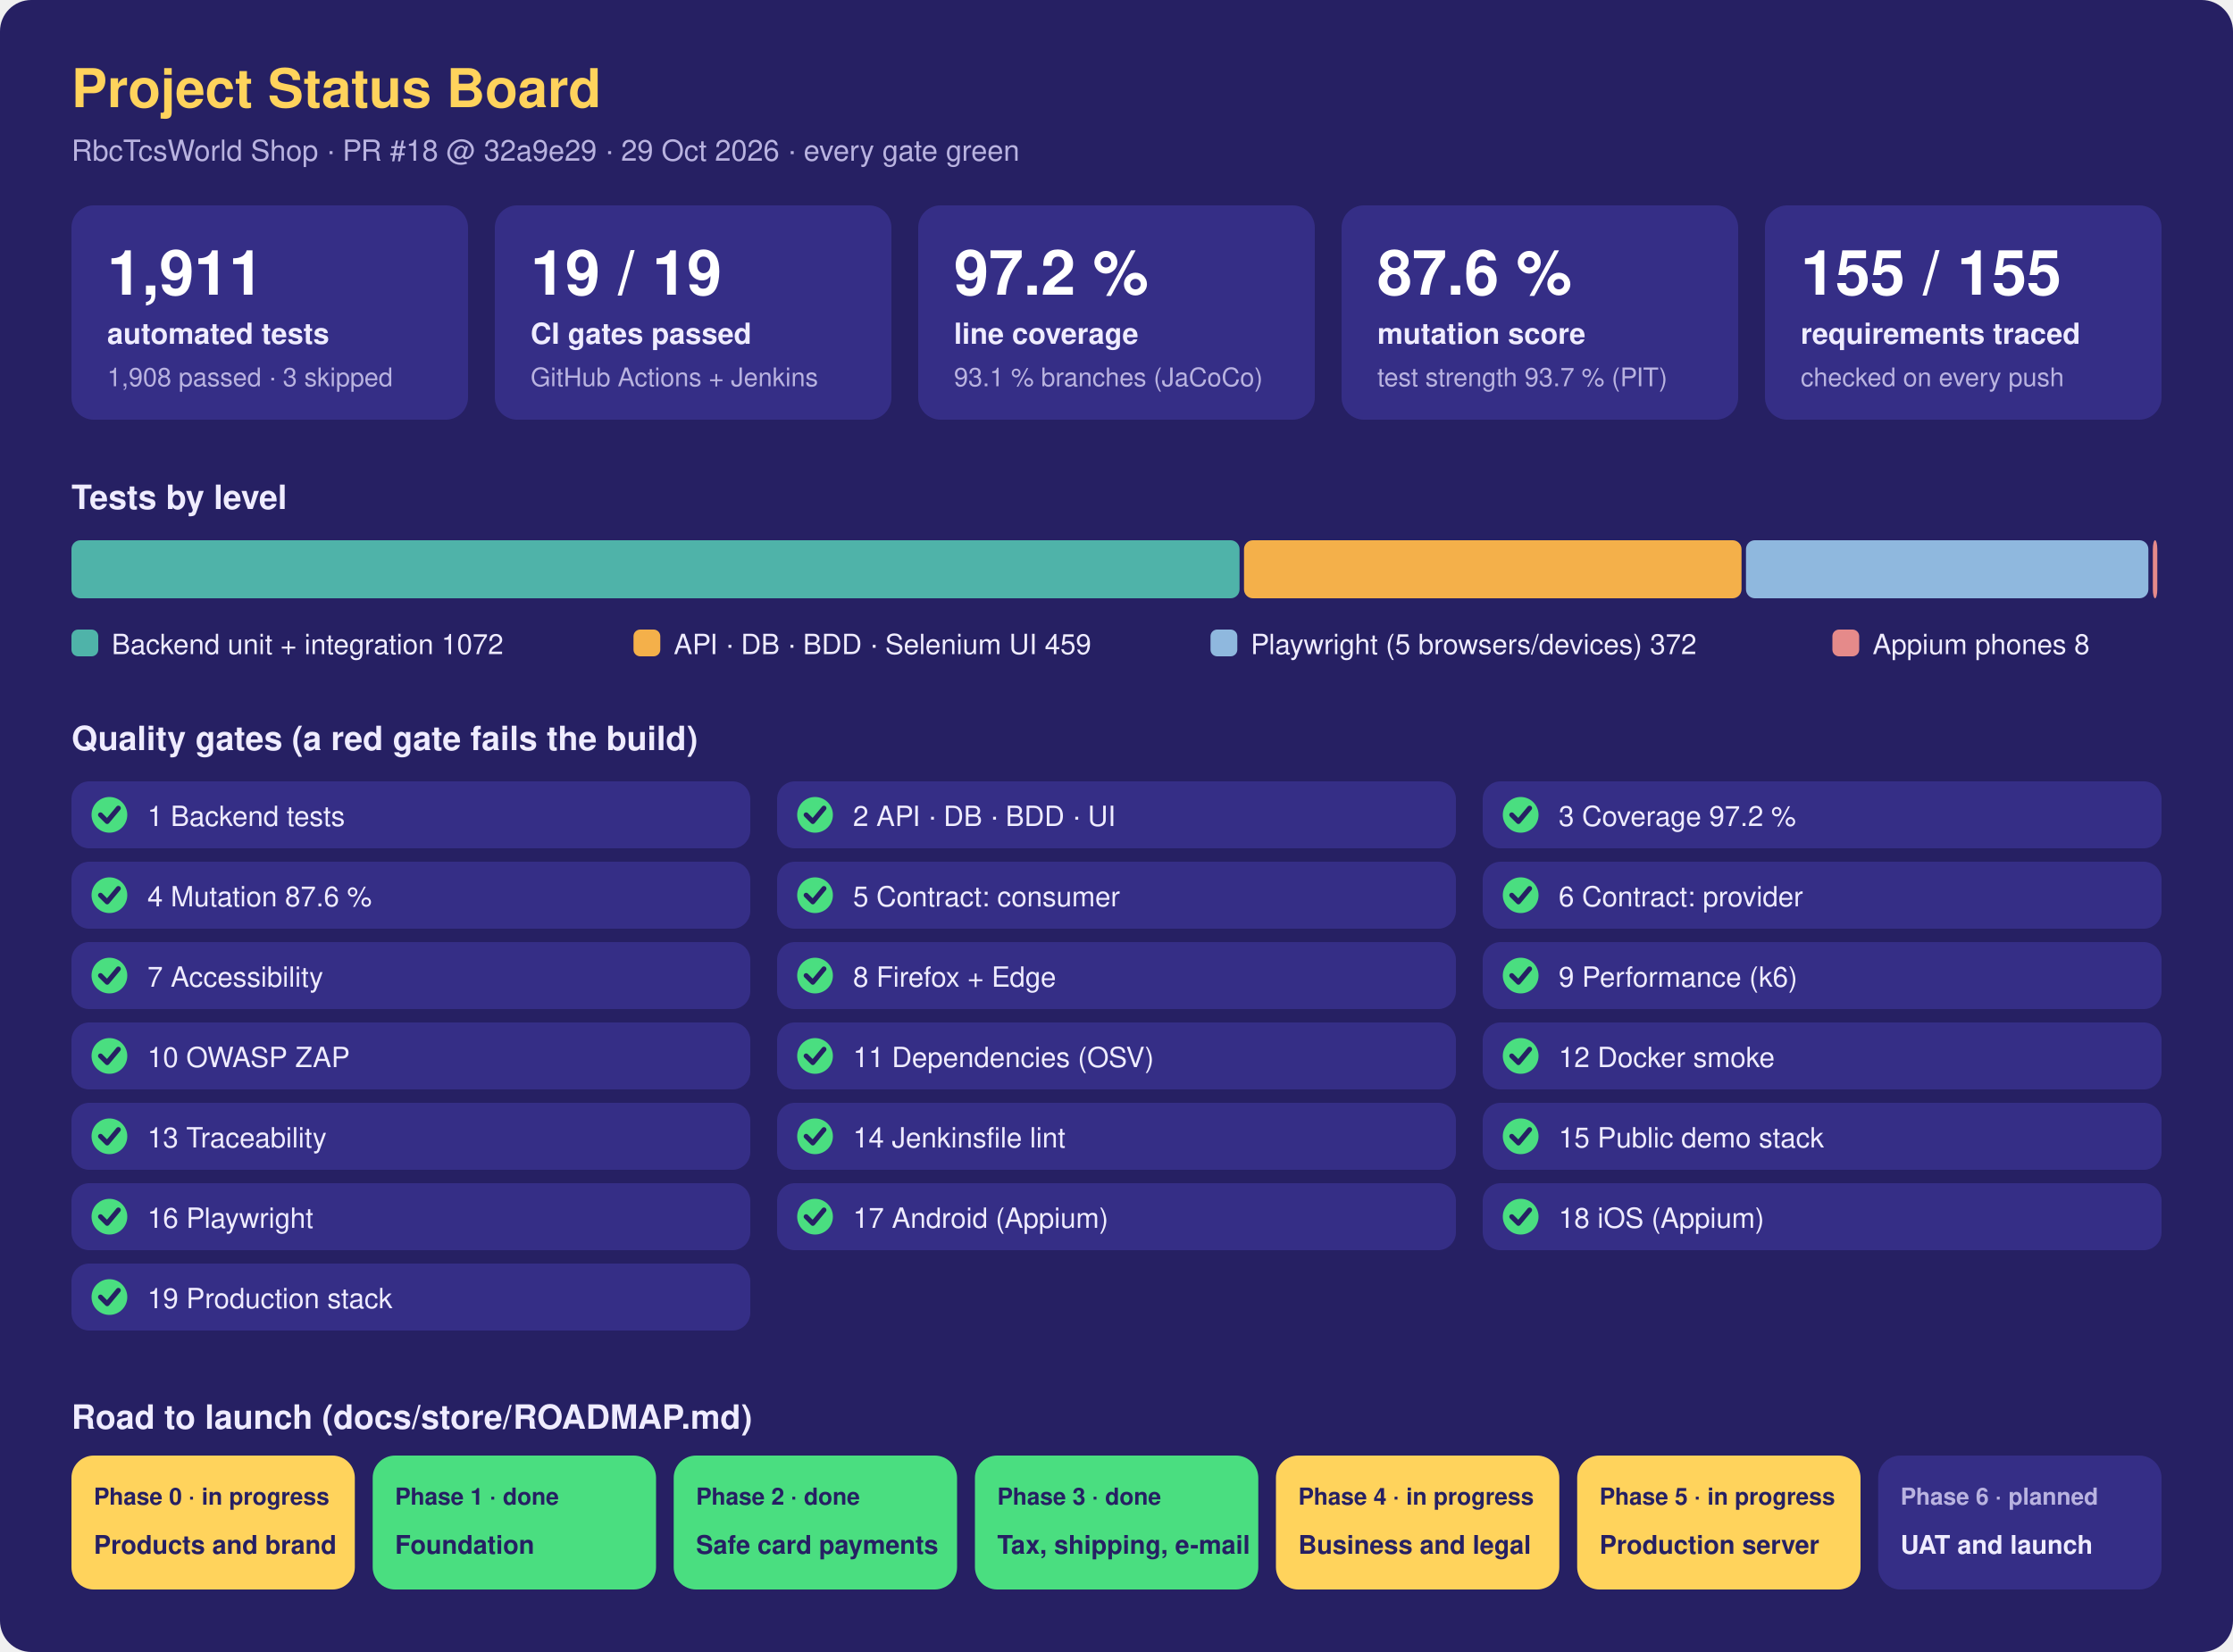
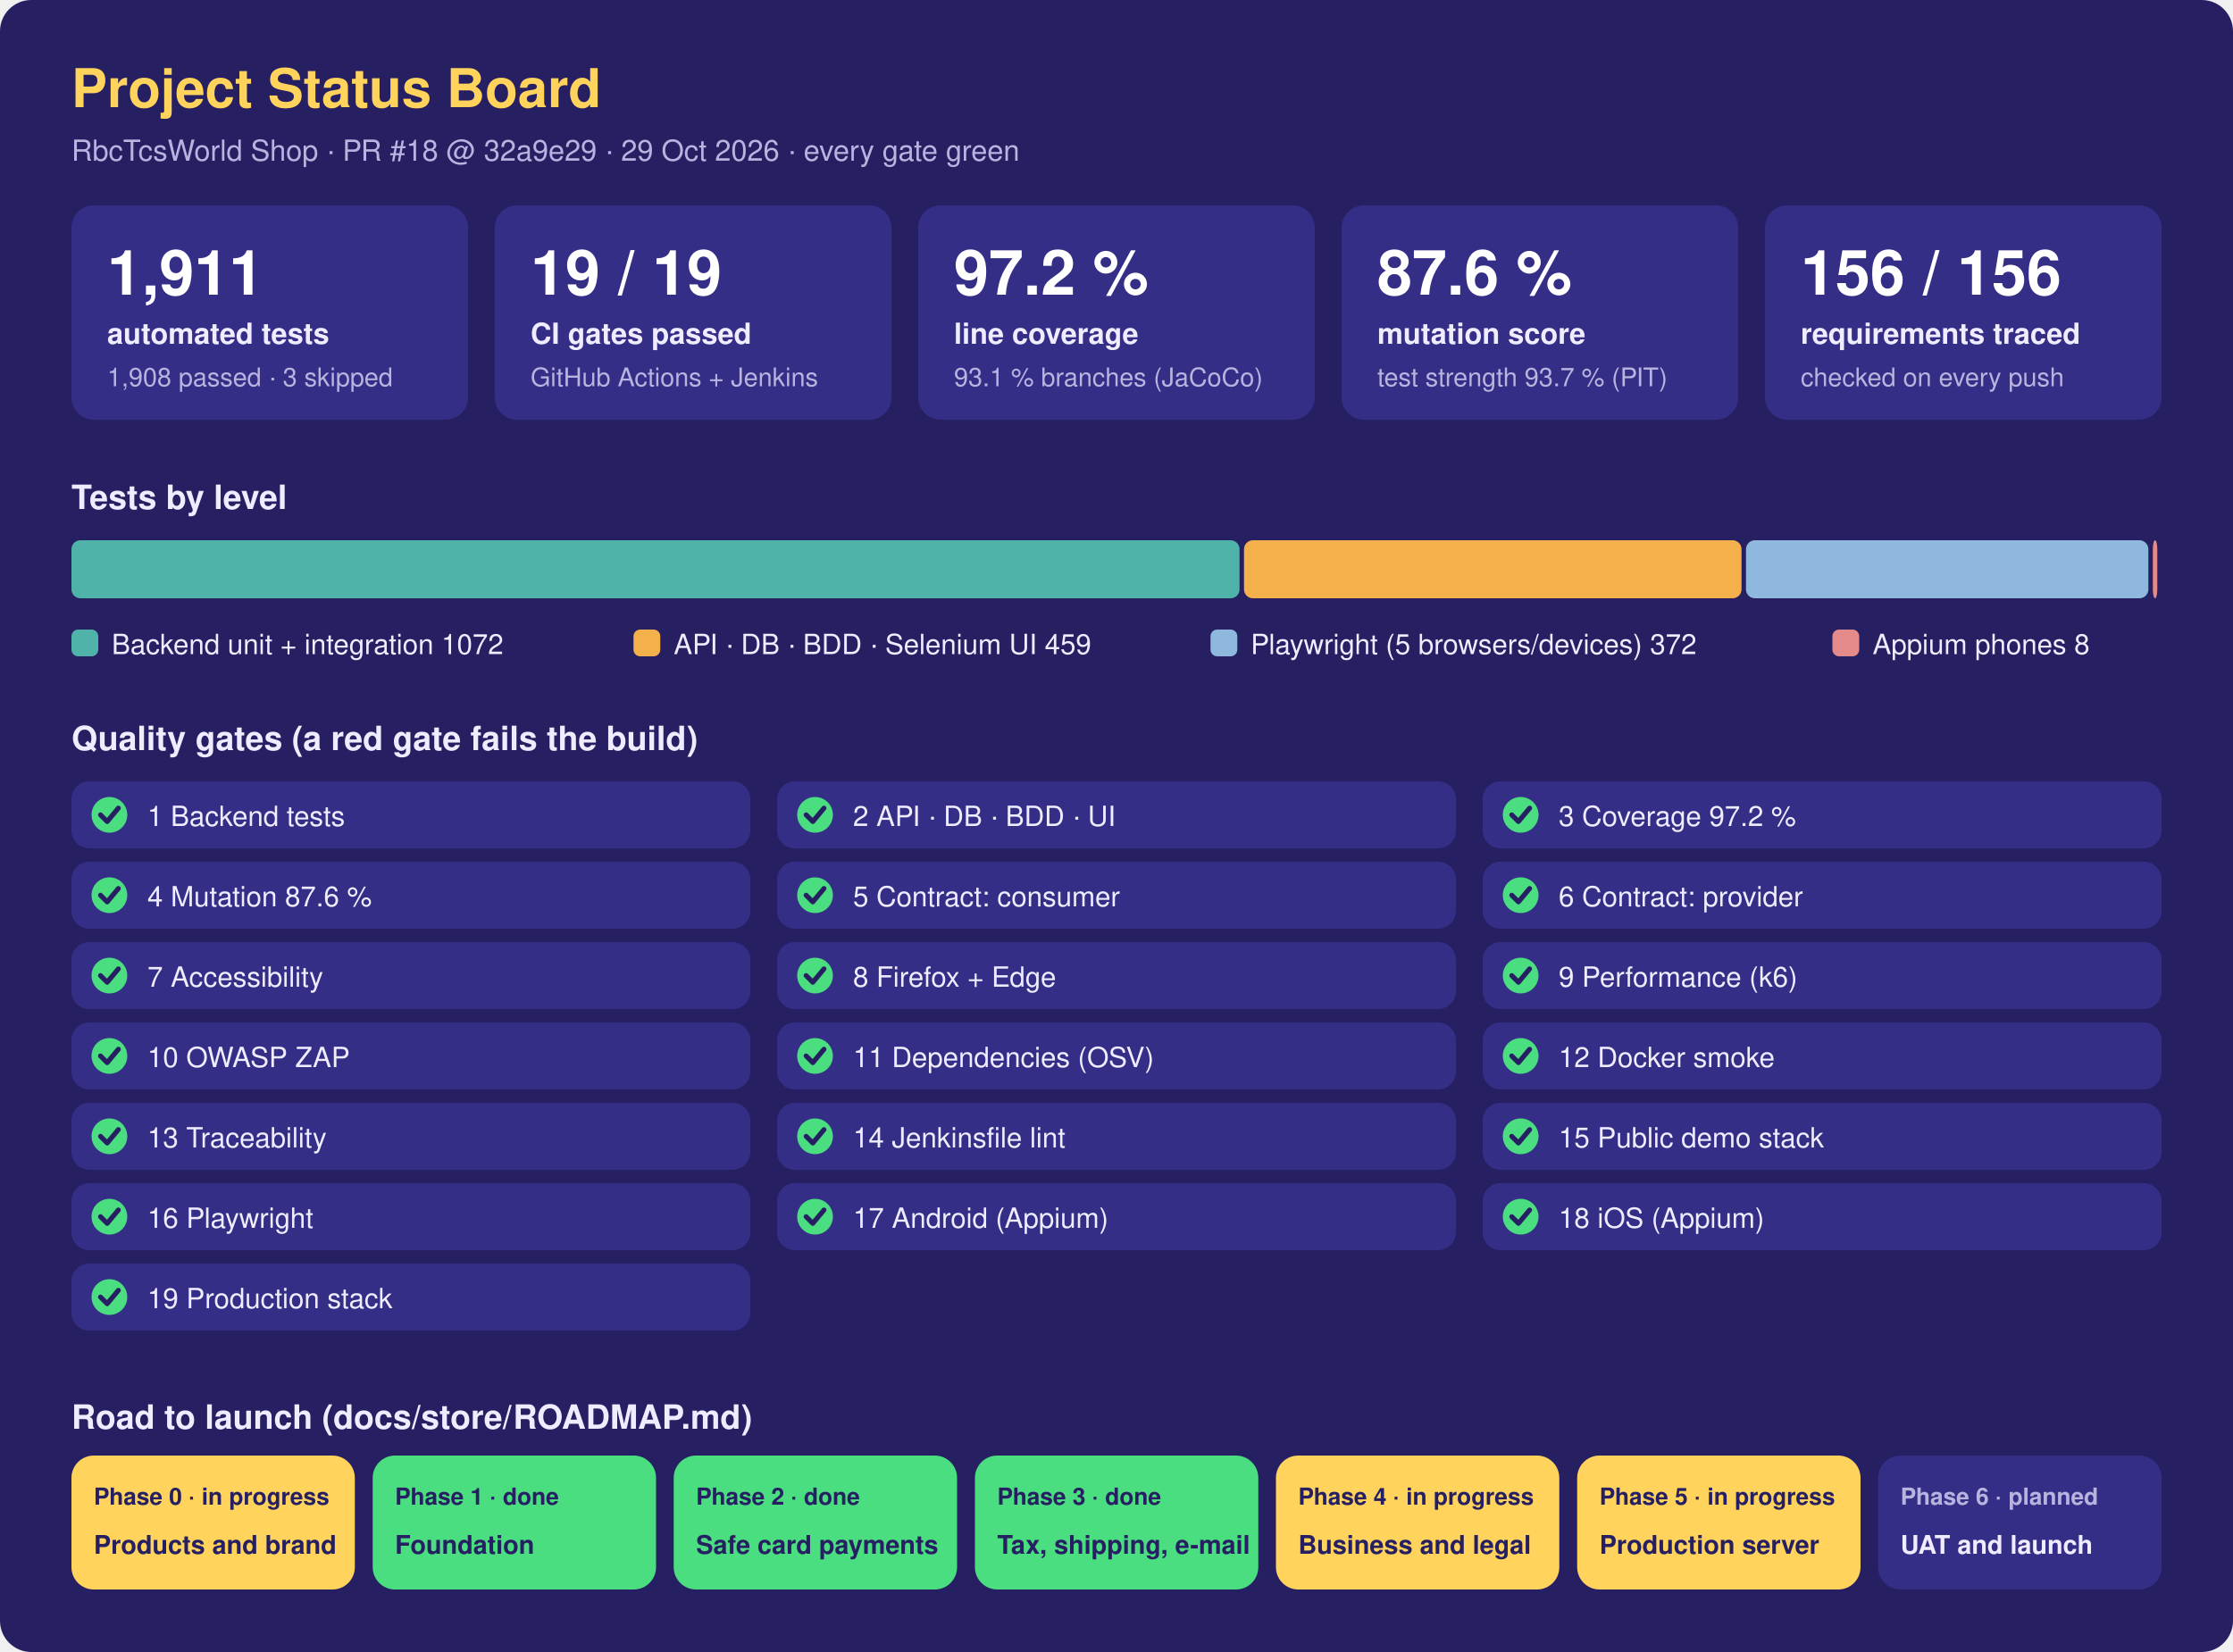
- <svg xmlns="http://www.w3.org/2000/svg" width="1000" height="740" viewBox="0 0 1000 740" role="img" aria-label="Project status board: 1911 automated tests, 1908 passed and 3 skipped by design; 19 of 19 CI gates passed; 97.2 percent line coverage; 87.6 percent mutation score; 155 of 155 requirements traced; road to launch: phase 1 foundation done, phase 0 products in progress, phases 2 and 3 (safe card payments; tax, shipping and e-mail) done, phase 4 business and legal in progress, phase 5 production server built.">
+ <svg xmlns="http://www.w3.org/2000/svg" width="1000" height="740" viewBox="0 0 1000 740" role="img" aria-label="Project status board: 1911 automated tests, 1908 passed and 3 skipped by design; 19 of 19 CI gates passed; 97.2 percent line coverage; 87.6 percent mutation score; 156 of 156 requirements traced; road to launch: phase 1 foundation done, phase 0 products in progress, phases 2 and 3 (safe card payments; tax, shipping and e-mail) done, phase 4 business and legal in progress, phase 5 production server built.">
  <rect width="1000" height="740" rx="14" fill="#262063" />
  <text x="32" y="48" font-family="'Segoe UI', Helvetica, Arial, sans-serif" font-size="24" font-weight="700" fill="#ffd35c" text-anchor="start">Project Status Board</text>
  <text x="32" y="72" font-family="'Segoe UI', Helvetica, Arial, sans-serif" font-size="13" font-weight="400" fill="#b9b3e0" text-anchor="start">RbcTcsWorld Shop · PR #18 @ 32a9e29 · 29 Oct 2026 · every gate green</text>
  <rect x="32.0" y="92" width="177.6" height="96" rx="10" fill="#352e86" />
  <text x="48.0" y="132" font-family="'Segoe UI', Helvetica, Arial, sans-serif" font-size="28" font-weight="700" fill="#ffffff" text-anchor="start">1,911</text>
  <text x="48.0" y="154" font-family="'Segoe UI', Helvetica, Arial, sans-serif" font-size="13" font-weight="600" fill="#efecff" text-anchor="start">automated tests</text>
  <text x="48.0" y="173" font-family="'Segoe UI', Helvetica, Arial, sans-serif" font-size="11.5" font-weight="400" fill="#b9b3e0" text-anchor="start">1,908 passed · 3 skipped</text>
  <rect x="221.6" y="92" width="177.6" height="96" rx="10" fill="#352e86" />
  <text x="237.6" y="132" font-family="'Segoe UI', Helvetica, Arial, sans-serif" font-size="28" font-weight="700" fill="#ffffff" text-anchor="start">19 / 19</text>
  <text x="237.6" y="154" font-family="'Segoe UI', Helvetica, Arial, sans-serif" font-size="13" font-weight="600" fill="#efecff" text-anchor="start">CI gates passed</text>
  <text x="237.6" y="173" font-family="'Segoe UI', Helvetica, Arial, sans-serif" font-size="11.5" font-weight="400" fill="#b9b3e0" text-anchor="start">GitHub Actions + Jenkins</text>
  <rect x="411.2" y="92" width="177.6" height="96" rx="10" fill="#352e86" />
  <text x="427.2" y="132" font-family="'Segoe UI', Helvetica, Arial, sans-serif" font-size="28" font-weight="700" fill="#ffffff" text-anchor="start">97.2 %</text>
  <text x="427.2" y="154" font-family="'Segoe UI', Helvetica, Arial, sans-serif" font-size="13" font-weight="600" fill="#efecff" text-anchor="start">line coverage</text>
  <text x="427.2" y="173" font-family="'Segoe UI', Helvetica, Arial, sans-serif" font-size="11.5" font-weight="400" fill="#b9b3e0" text-anchor="start">93.1 % branches (JaCoCo)</text>
  <rect x="600.8" y="92" width="177.6" height="96" rx="10" fill="#352e86" />
  <text x="616.8" y="132" font-family="'Segoe UI', Helvetica, Arial, sans-serif" font-size="28" font-weight="700" fill="#ffffff" text-anchor="start">87.6 %</text>
  <text x="616.8" y="154" font-family="'Segoe UI', Helvetica, Arial, sans-serif" font-size="13" font-weight="600" fill="#efecff" text-anchor="start">mutation score</text>
  <text x="616.8" y="173" font-family="'Segoe UI', Helvetica, Arial, sans-serif" font-size="11.5" font-weight="400" fill="#b9b3e0" text-anchor="start">test strength 93.7 % (PIT)</text>
  <rect x="790.4" y="92" width="177.6" height="96" rx="10" fill="#352e86" />
-   <text x="806.4" y="132" font-family="'Segoe UI', Helvetica, Arial, sans-serif" font-size="28" font-weight="700" fill="#ffffff" text-anchor="start">155 / 155</text>
+   <text x="806.4" y="132" font-family="'Segoe UI', Helvetica, Arial, sans-serif" font-size="28" font-weight="700" fill="#ffffff" text-anchor="start">156 / 156</text>
  <text x="806.4" y="154" font-family="'Segoe UI', Helvetica, Arial, sans-serif" font-size="13" font-weight="600" fill="#efecff" text-anchor="start">requirements traced</text>
  <text x="806.4" y="173" font-family="'Segoe UI', Helvetica, Arial, sans-serif" font-size="11.5" font-weight="400" fill="#b9b3e0" text-anchor="start">checked on every push</text>
  <text x="32" y="228" font-family="'Segoe UI', Helvetica, Arial, sans-serif" font-size="15" font-weight="700" fill="#efecff" text-anchor="start">Tests by level</text>
  <rect x="32.0" y="242" width="523.1" height="26" rx="4" fill="#4fb3a9" />
  <rect x="557.1" y="242" width="222.8" height="26" rx="4" fill="#f4b04a" />
  <rect x="781.9" y="242" width="180.2" height="26" rx="4" fill="#8fb8de" />
  <rect x="964.1" y="242" width="2.0" height="26" rx="4" fill="#e58a8a" />
  <rect x="32" y="282" width="12" height="12" rx="3" fill="#4fb3a9" />
  <text x="50" y="293" font-family="'Segoe UI', Helvetica, Arial, sans-serif" font-size="12.5" font-weight="400" fill="#efecff" text-anchor="start">Backend unit + integration 1072</text>
  <rect x="283.7" y="282" width="12" height="12" rx="3" fill="#f4b04a" />
  <text x="301.7" y="293" font-family="'Segoe UI', Helvetica, Arial, sans-serif" font-size="12.5" font-weight="400" fill="#efecff" text-anchor="start">API · DB · BDD · Selenium UI 459</text>
  <rect x="542.1" y="282" width="12" height="12" rx="3" fill="#8fb8de" />
  <text x="560.1" y="293" font-family="'Segoe UI', Helvetica, Arial, sans-serif" font-size="12.5" font-weight="400" fill="#efecff" text-anchor="start">Playwright (5 browsers/devices) 372</text>
  <rect x="820.6" y="282" width="12" height="12" rx="3" fill="#e58a8a" />
  <text x="838.6" y="293" font-family="'Segoe UI', Helvetica, Arial, sans-serif" font-size="12.5" font-weight="400" fill="#efecff" text-anchor="start">Appium phones 8</text>
  <text x="32" y="336" font-family="'Segoe UI', Helvetica, Arial, sans-serif" font-size="15" font-weight="700" fill="#efecff" text-anchor="start">Quality gates (a red gate fails the build)</text>
  <rect x="32.0" y="350" width="304.0" height="30" rx="8" fill="#352e86" />
  <circle cx="49.0" cy="365" r="8" fill="#4ade80" />
  <path d="M45.0 365 l3 3 l5 -6" fill="none" stroke="#262063" stroke-width="2.2" stroke-linecap="round" stroke-linejoin="round" />
  <text x="66.0" y="370" font-family="'Segoe UI', Helvetica, Arial, sans-serif" font-size="12.5" font-weight="400" fill="#efecff" text-anchor="start">1  Backend tests</text>
  <rect x="348.0" y="350" width="304.0" height="30" rx="8" fill="#352e86" />
  <circle cx="365.0" cy="365" r="8" fill="#4ade80" />
  <path d="M361.0 365 l3 3 l5 -6" fill="none" stroke="#262063" stroke-width="2.2" stroke-linecap="round" stroke-linejoin="round" />
  <text x="382.0" y="370" font-family="'Segoe UI', Helvetica, Arial, sans-serif" font-size="12.5" font-weight="400" fill="#efecff" text-anchor="start">2  API · DB · BDD · UI</text>
  <rect x="664.0" y="350" width="304.0" height="30" rx="8" fill="#352e86" />
  <circle cx="681.0" cy="365" r="8" fill="#4ade80" />
  <path d="M677.0 365 l3 3 l5 -6" fill="none" stroke="#262063" stroke-width="2.2" stroke-linecap="round" stroke-linejoin="round" />
  <text x="698.0" y="370" font-family="'Segoe UI', Helvetica, Arial, sans-serif" font-size="12.5" font-weight="400" fill="#efecff" text-anchor="start">3  Coverage 97.2 %</text>
  <rect x="32.0" y="386" width="304.0" height="30" rx="8" fill="#352e86" />
  <circle cx="49.0" cy="401" r="8" fill="#4ade80" />
  <path d="M45.0 401 l3 3 l5 -6" fill="none" stroke="#262063" stroke-width="2.2" stroke-linecap="round" stroke-linejoin="round" />
  <text x="66.0" y="406" font-family="'Segoe UI', Helvetica, Arial, sans-serif" font-size="12.5" font-weight="400" fill="#efecff" text-anchor="start">4  Mutation 87.6 %</text>
  <rect x="348.0" y="386" width="304.0" height="30" rx="8" fill="#352e86" />
  <circle cx="365.0" cy="401" r="8" fill="#4ade80" />
  <path d="M361.0 401 l3 3 l5 -6" fill="none" stroke="#262063" stroke-width="2.2" stroke-linecap="round" stroke-linejoin="round" />
  <text x="382.0" y="406" font-family="'Segoe UI', Helvetica, Arial, sans-serif" font-size="12.5" font-weight="400" fill="#efecff" text-anchor="start">5  Contract: consumer</text>
  <rect x="664.0" y="386" width="304.0" height="30" rx="8" fill="#352e86" />
  <circle cx="681.0" cy="401" r="8" fill="#4ade80" />
  <path d="M677.0 401 l3 3 l5 -6" fill="none" stroke="#262063" stroke-width="2.2" stroke-linecap="round" stroke-linejoin="round" />
  <text x="698.0" y="406" font-family="'Segoe UI', Helvetica, Arial, sans-serif" font-size="12.5" font-weight="400" fill="#efecff" text-anchor="start">6  Contract: provider</text>
  <rect x="32.0" y="422" width="304.0" height="30" rx="8" fill="#352e86" />
  <circle cx="49.0" cy="437" r="8" fill="#4ade80" />
  <path d="M45.0 437 l3 3 l5 -6" fill="none" stroke="#262063" stroke-width="2.2" stroke-linecap="round" stroke-linejoin="round" />
  <text x="66.0" y="442" font-family="'Segoe UI', Helvetica, Arial, sans-serif" font-size="12.5" font-weight="400" fill="#efecff" text-anchor="start">7  Accessibility</text>
  <rect x="348.0" y="422" width="304.0" height="30" rx="8" fill="#352e86" />
  <circle cx="365.0" cy="437" r="8" fill="#4ade80" />
  <path d="M361.0 437 l3 3 l5 -6" fill="none" stroke="#262063" stroke-width="2.2" stroke-linecap="round" stroke-linejoin="round" />
  <text x="382.0" y="442" font-family="'Segoe UI', Helvetica, Arial, sans-serif" font-size="12.5" font-weight="400" fill="#efecff" text-anchor="start">8  Firefox + Edge</text>
  <rect x="664.0" y="422" width="304.0" height="30" rx="8" fill="#352e86" />
  <circle cx="681.0" cy="437" r="8" fill="#4ade80" />
  <path d="M677.0 437 l3 3 l5 -6" fill="none" stroke="#262063" stroke-width="2.2" stroke-linecap="round" stroke-linejoin="round" />
  <text x="698.0" y="442" font-family="'Segoe UI', Helvetica, Arial, sans-serif" font-size="12.5" font-weight="400" fill="#efecff" text-anchor="start">9  Performance (k6)</text>
  <rect x="32.0" y="458" width="304.0" height="30" rx="8" fill="#352e86" />
  <circle cx="49.0" cy="473" r="8" fill="#4ade80" />
  <path d="M45.0 473 l3 3 l5 -6" fill="none" stroke="#262063" stroke-width="2.2" stroke-linecap="round" stroke-linejoin="round" />
  <text x="66.0" y="478" font-family="'Segoe UI', Helvetica, Arial, sans-serif" font-size="12.5" font-weight="400" fill="#efecff" text-anchor="start">10  OWASP ZAP</text>
  <rect x="348.0" y="458" width="304.0" height="30" rx="8" fill="#352e86" />
  <circle cx="365.0" cy="473" r="8" fill="#4ade80" />
  <path d="M361.0 473 l3 3 l5 -6" fill="none" stroke="#262063" stroke-width="2.2" stroke-linecap="round" stroke-linejoin="round" />
  <text x="382.0" y="478" font-family="'Segoe UI', Helvetica, Arial, sans-serif" font-size="12.5" font-weight="400" fill="#efecff" text-anchor="start">11  Dependencies (OSV)</text>
  <rect x="664.0" y="458" width="304.0" height="30" rx="8" fill="#352e86" />
  <circle cx="681.0" cy="473" r="8" fill="#4ade80" />
  <path d="M677.0 473 l3 3 l5 -6" fill="none" stroke="#262063" stroke-width="2.2" stroke-linecap="round" stroke-linejoin="round" />
  <text x="698.0" y="478" font-family="'Segoe UI', Helvetica, Arial, sans-serif" font-size="12.5" font-weight="400" fill="#efecff" text-anchor="start">12  Docker smoke</text>
  <rect x="32.0" y="494" width="304.0" height="30" rx="8" fill="#352e86" />
  <circle cx="49.0" cy="509" r="8" fill="#4ade80" />
  <path d="M45.0 509 l3 3 l5 -6" fill="none" stroke="#262063" stroke-width="2.2" stroke-linecap="round" stroke-linejoin="round" />
  <text x="66.0" y="514" font-family="'Segoe UI', Helvetica, Arial, sans-serif" font-size="12.5" font-weight="400" fill="#efecff" text-anchor="start">13  Traceability</text>
  <rect x="348.0" y="494" width="304.0" height="30" rx="8" fill="#352e86" />
  <circle cx="365.0" cy="509" r="8" fill="#4ade80" />
  <path d="M361.0 509 l3 3 l5 -6" fill="none" stroke="#262063" stroke-width="2.2" stroke-linecap="round" stroke-linejoin="round" />
  <text x="382.0" y="514" font-family="'Segoe UI', Helvetica, Arial, sans-serif" font-size="12.5" font-weight="400" fill="#efecff" text-anchor="start">14  Jenkinsfile lint</text>
  <rect x="664.0" y="494" width="304.0" height="30" rx="8" fill="#352e86" />
  <circle cx="681.0" cy="509" r="8" fill="#4ade80" />
  <path d="M677.0 509 l3 3 l5 -6" fill="none" stroke="#262063" stroke-width="2.2" stroke-linecap="round" stroke-linejoin="round" />
  <text x="698.0" y="514" font-family="'Segoe UI', Helvetica, Arial, sans-serif" font-size="12.5" font-weight="400" fill="#efecff" text-anchor="start">15  Public demo stack</text>
  <rect x="32.0" y="530" width="304.0" height="30" rx="8" fill="#352e86" />
  <circle cx="49.0" cy="545" r="8" fill="#4ade80" />
  <path d="M45.0 545 l3 3 l5 -6" fill="none" stroke="#262063" stroke-width="2.2" stroke-linecap="round" stroke-linejoin="round" />
  <text x="66.0" y="550" font-family="'Segoe UI', Helvetica, Arial, sans-serif" font-size="12.5" font-weight="400" fill="#efecff" text-anchor="start">16  Playwright</text>
  <rect x="348.0" y="530" width="304.0" height="30" rx="8" fill="#352e86" />
  <circle cx="365.0" cy="545" r="8" fill="#4ade80" />
  <path d="M361.0 545 l3 3 l5 -6" fill="none" stroke="#262063" stroke-width="2.2" stroke-linecap="round" stroke-linejoin="round" />
  <text x="382.0" y="550" font-family="'Segoe UI', Helvetica, Arial, sans-serif" font-size="12.5" font-weight="400" fill="#efecff" text-anchor="start">17  Android (Appium)</text>
  <rect x="664.0" y="530" width="304.0" height="30" rx="8" fill="#352e86" />
  <circle cx="681.0" cy="545" r="8" fill="#4ade80" />
  <path d="M677.0 545 l3 3 l5 -6" fill="none" stroke="#262063" stroke-width="2.2" stroke-linecap="round" stroke-linejoin="round" />
  <text x="698.0" y="550" font-family="'Segoe UI', Helvetica, Arial, sans-serif" font-size="12.5" font-weight="400" fill="#efecff" text-anchor="start">18  iOS (Appium)</text>
  <rect x="32.0" y="566" width="304.0" height="30" rx="8" fill="#352e86" />
  <circle cx="49.0" cy="581" r="8" fill="#4ade80" />
  <path d="M45.0 581 l3 3 l5 -6" fill="none" stroke="#262063" stroke-width="2.2" stroke-linecap="round" stroke-linejoin="round" />
  <text x="66.0" y="586" font-family="'Segoe UI', Helvetica, Arial, sans-serif" font-size="12.5" font-weight="400" fill="#efecff" text-anchor="start">19  Production stack</text>
  <text x="32" y="640" font-family="'Segoe UI', Helvetica, Arial, sans-serif" font-size="15" font-weight="700" fill="#efecff" text-anchor="start">Road to launch (docs/store/ROADMAP.md)</text>
  <rect x="32.0" y="652" width="126.9" height="60" rx="10" fill="#ffd35c" />
  <text x="42.0" y="674" font-family="'Segoe UI', Helvetica, Arial, sans-serif" font-size="10.5" font-weight="700" fill="#262063" text-anchor="start">Phase 0 · in progress</text>
  <text x="42.0" y="696" font-family="'Segoe UI', Helvetica, Arial, sans-serif" font-size="11.5" font-weight="600" fill="#262063" text-anchor="start">Products and brand</text>
  <rect x="166.9" y="652" width="126.9" height="60" rx="10" fill="#4ade80" />
  <text x="176.9" y="674" font-family="'Segoe UI', Helvetica, Arial, sans-serif" font-size="10.5" font-weight="700" fill="#262063" text-anchor="start">Phase 1 · done</text>
  <text x="176.9" y="696" font-family="'Segoe UI', Helvetica, Arial, sans-serif" font-size="11.5" font-weight="600" fill="#262063" text-anchor="start">Foundation</text>
  <rect x="301.7" y="652" width="126.9" height="60" rx="10" fill="#4ade80" />
  <text x="311.7" y="674" font-family="'Segoe UI', Helvetica, Arial, sans-serif" font-size="10.5" font-weight="700" fill="#262063" text-anchor="start">Phase 2 · done</text>
  <text x="311.7" y="696" font-family="'Segoe UI', Helvetica, Arial, sans-serif" font-size="11.5" font-weight="600" fill="#262063" text-anchor="start">Safe card payments</text>
  <rect x="436.6" y="652" width="126.9" height="60" rx="10" fill="#4ade80" />
  <text x="446.6" y="674" font-family="'Segoe UI', Helvetica, Arial, sans-serif" font-size="10.5" font-weight="700" fill="#262063" text-anchor="start">Phase 3 · done</text>
  <text x="446.6" y="696" font-family="'Segoe UI', Helvetica, Arial, sans-serif" font-size="11.5" font-weight="600" fill="#262063" text-anchor="start">Tax, shipping, e-mail</text>
  <rect x="571.4" y="652" width="126.9" height="60" rx="10" fill="#ffd35c" />
  <text x="581.4" y="674" font-family="'Segoe UI', Helvetica, Arial, sans-serif" font-size="10.5" font-weight="700" fill="#262063" text-anchor="start">Phase 4 · in progress</text>
  <text x="581.4" y="696" font-family="'Segoe UI', Helvetica, Arial, sans-serif" font-size="11.5" font-weight="600" fill="#262063" text-anchor="start">Business and legal</text>
  <rect x="706.3" y="652" width="126.9" height="60" rx="10" fill="#ffd35c" />
  <text x="716.3" y="674" font-family="'Segoe UI', Helvetica, Arial, sans-serif" font-size="10.5" font-weight="700" fill="#262063" text-anchor="start">Phase 5 · in progress</text>
  <text x="716.3" y="696" font-family="'Segoe UI', Helvetica, Arial, sans-serif" font-size="11.5" font-weight="600" fill="#262063" text-anchor="start">Production server</text>
  <rect x="841.1" y="652" width="126.9" height="60" rx="10" fill="#352e86" />
  <text x="851.1" y="674" font-family="'Segoe UI', Helvetica, Arial, sans-serif" font-size="10.5" font-weight="700" fill="#b9b3e0" text-anchor="start">Phase 6 · planned</text>
  <text x="851.1" y="696" font-family="'Segoe UI', Helvetica, Arial, sans-serif" font-size="11.5" font-weight="600" fill="#efecff" text-anchor="start">UAT and launch</text>
</svg>
